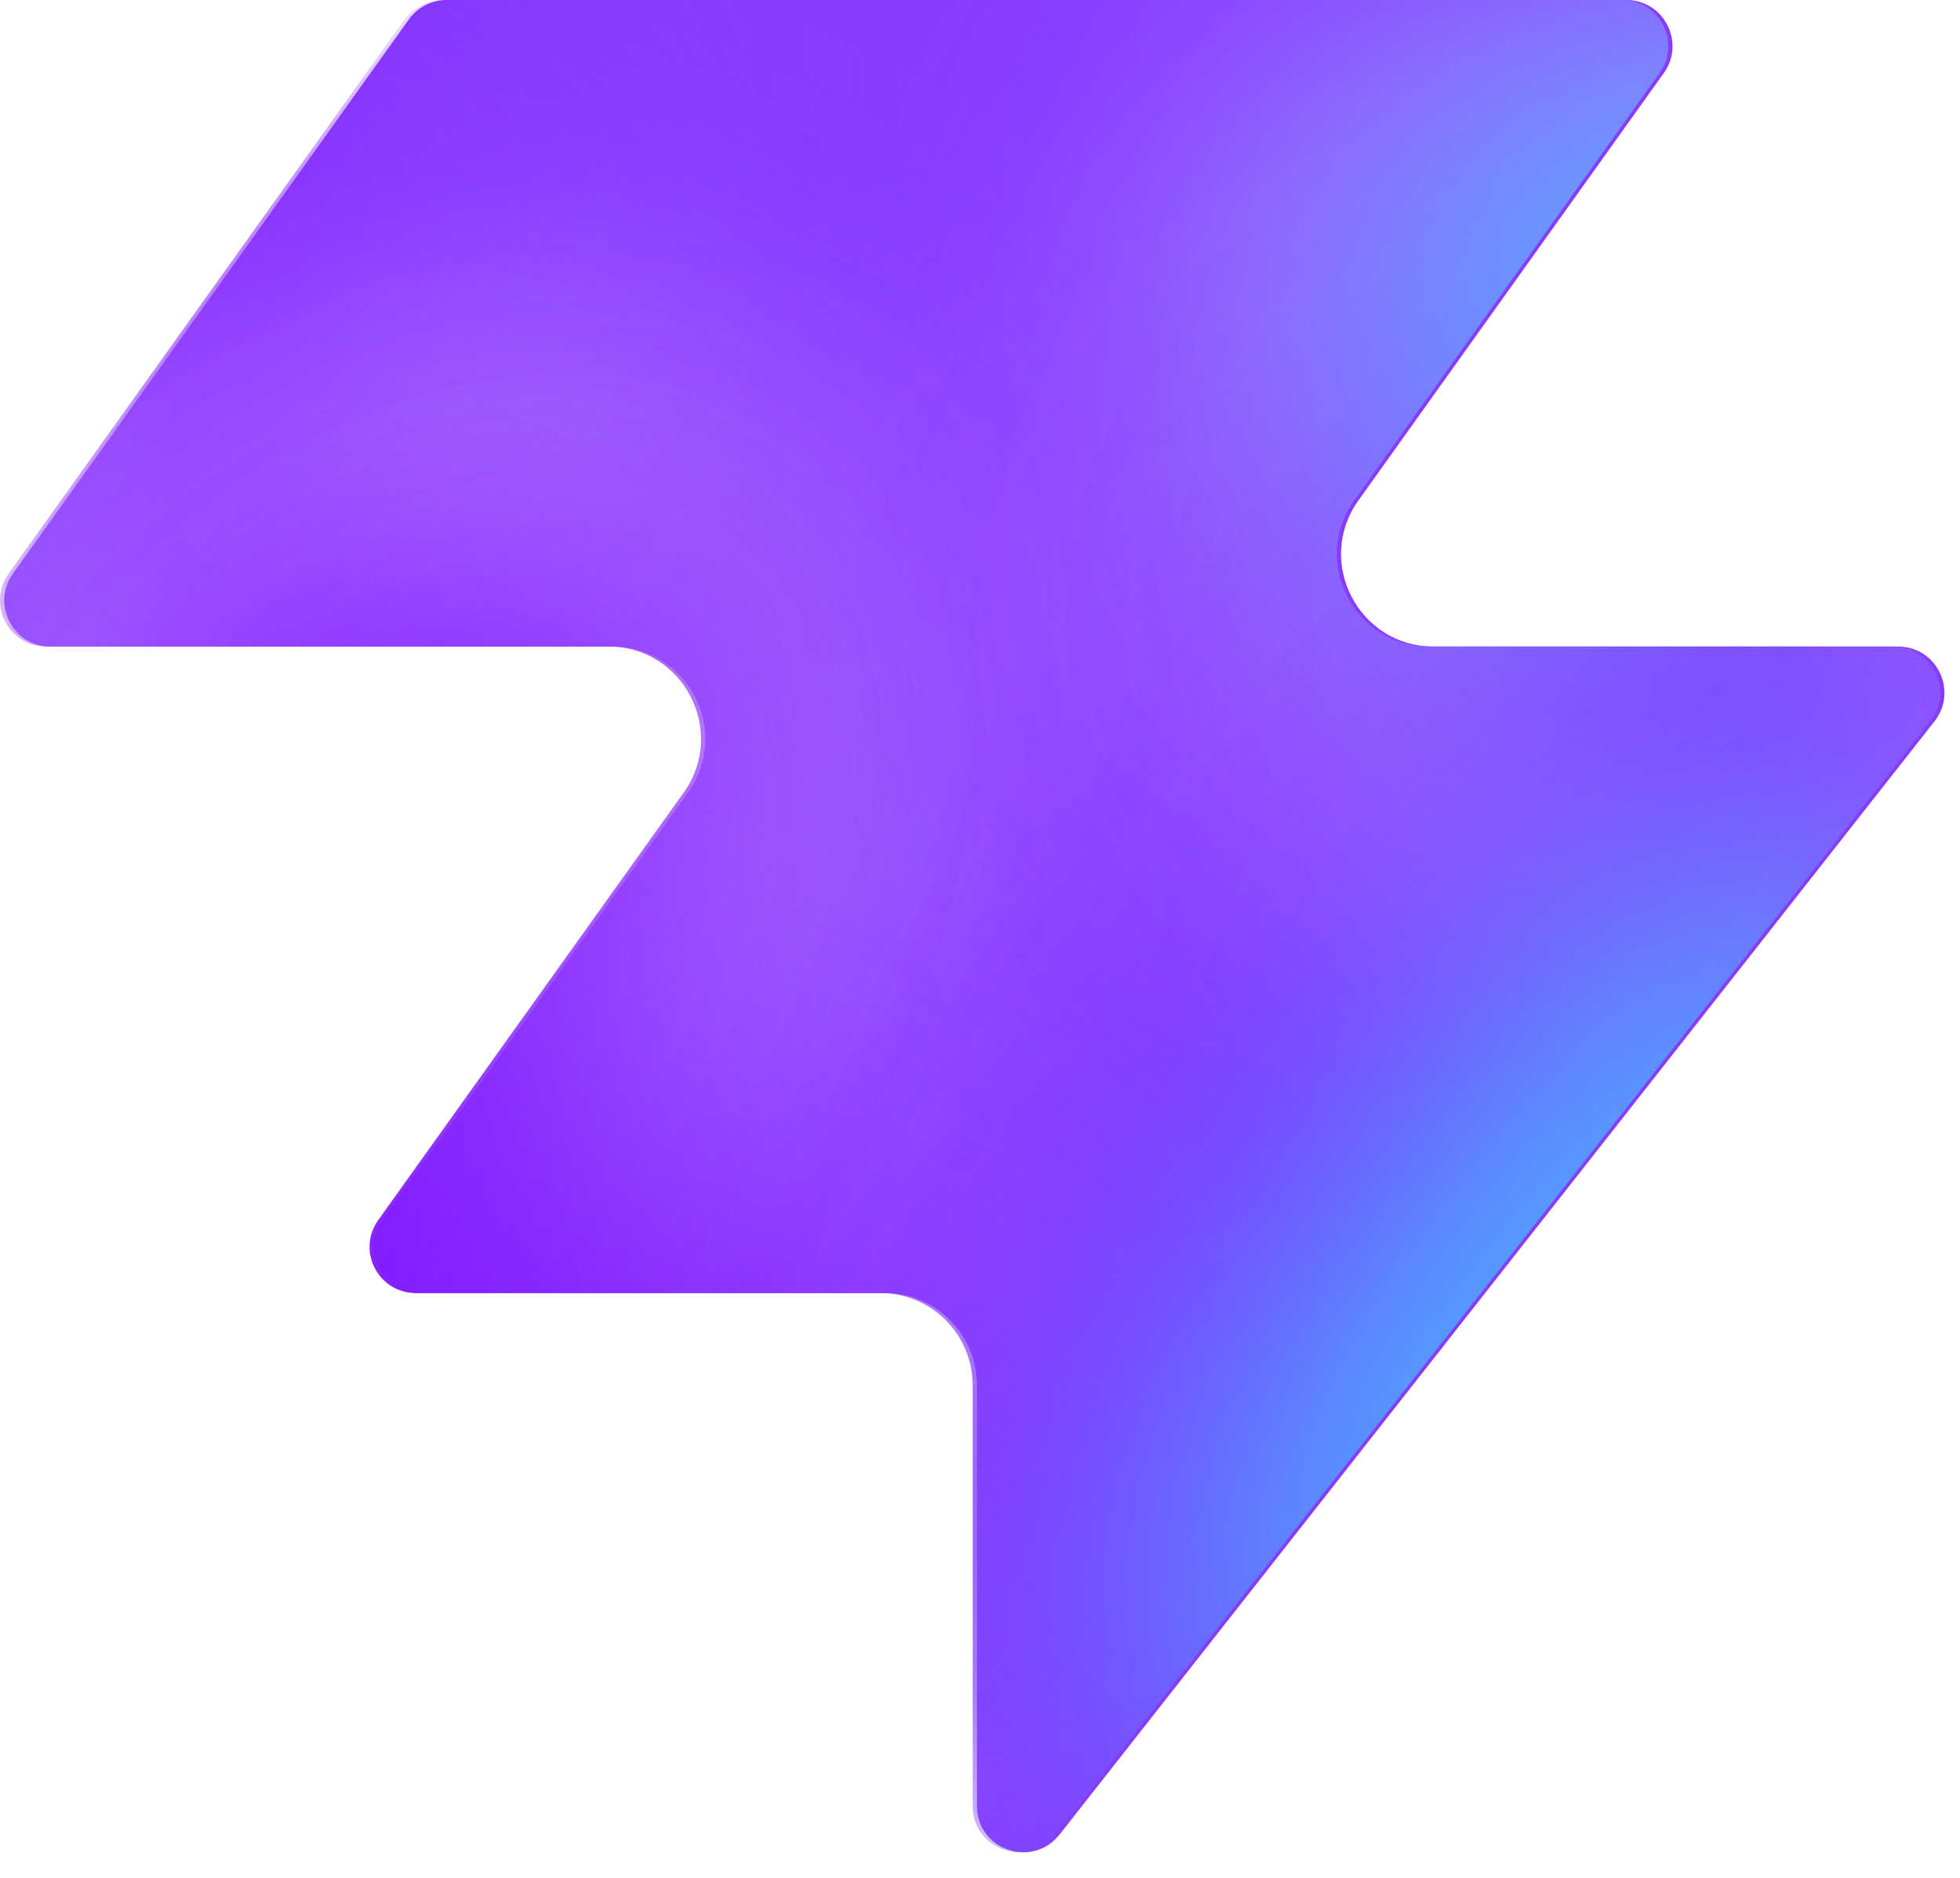
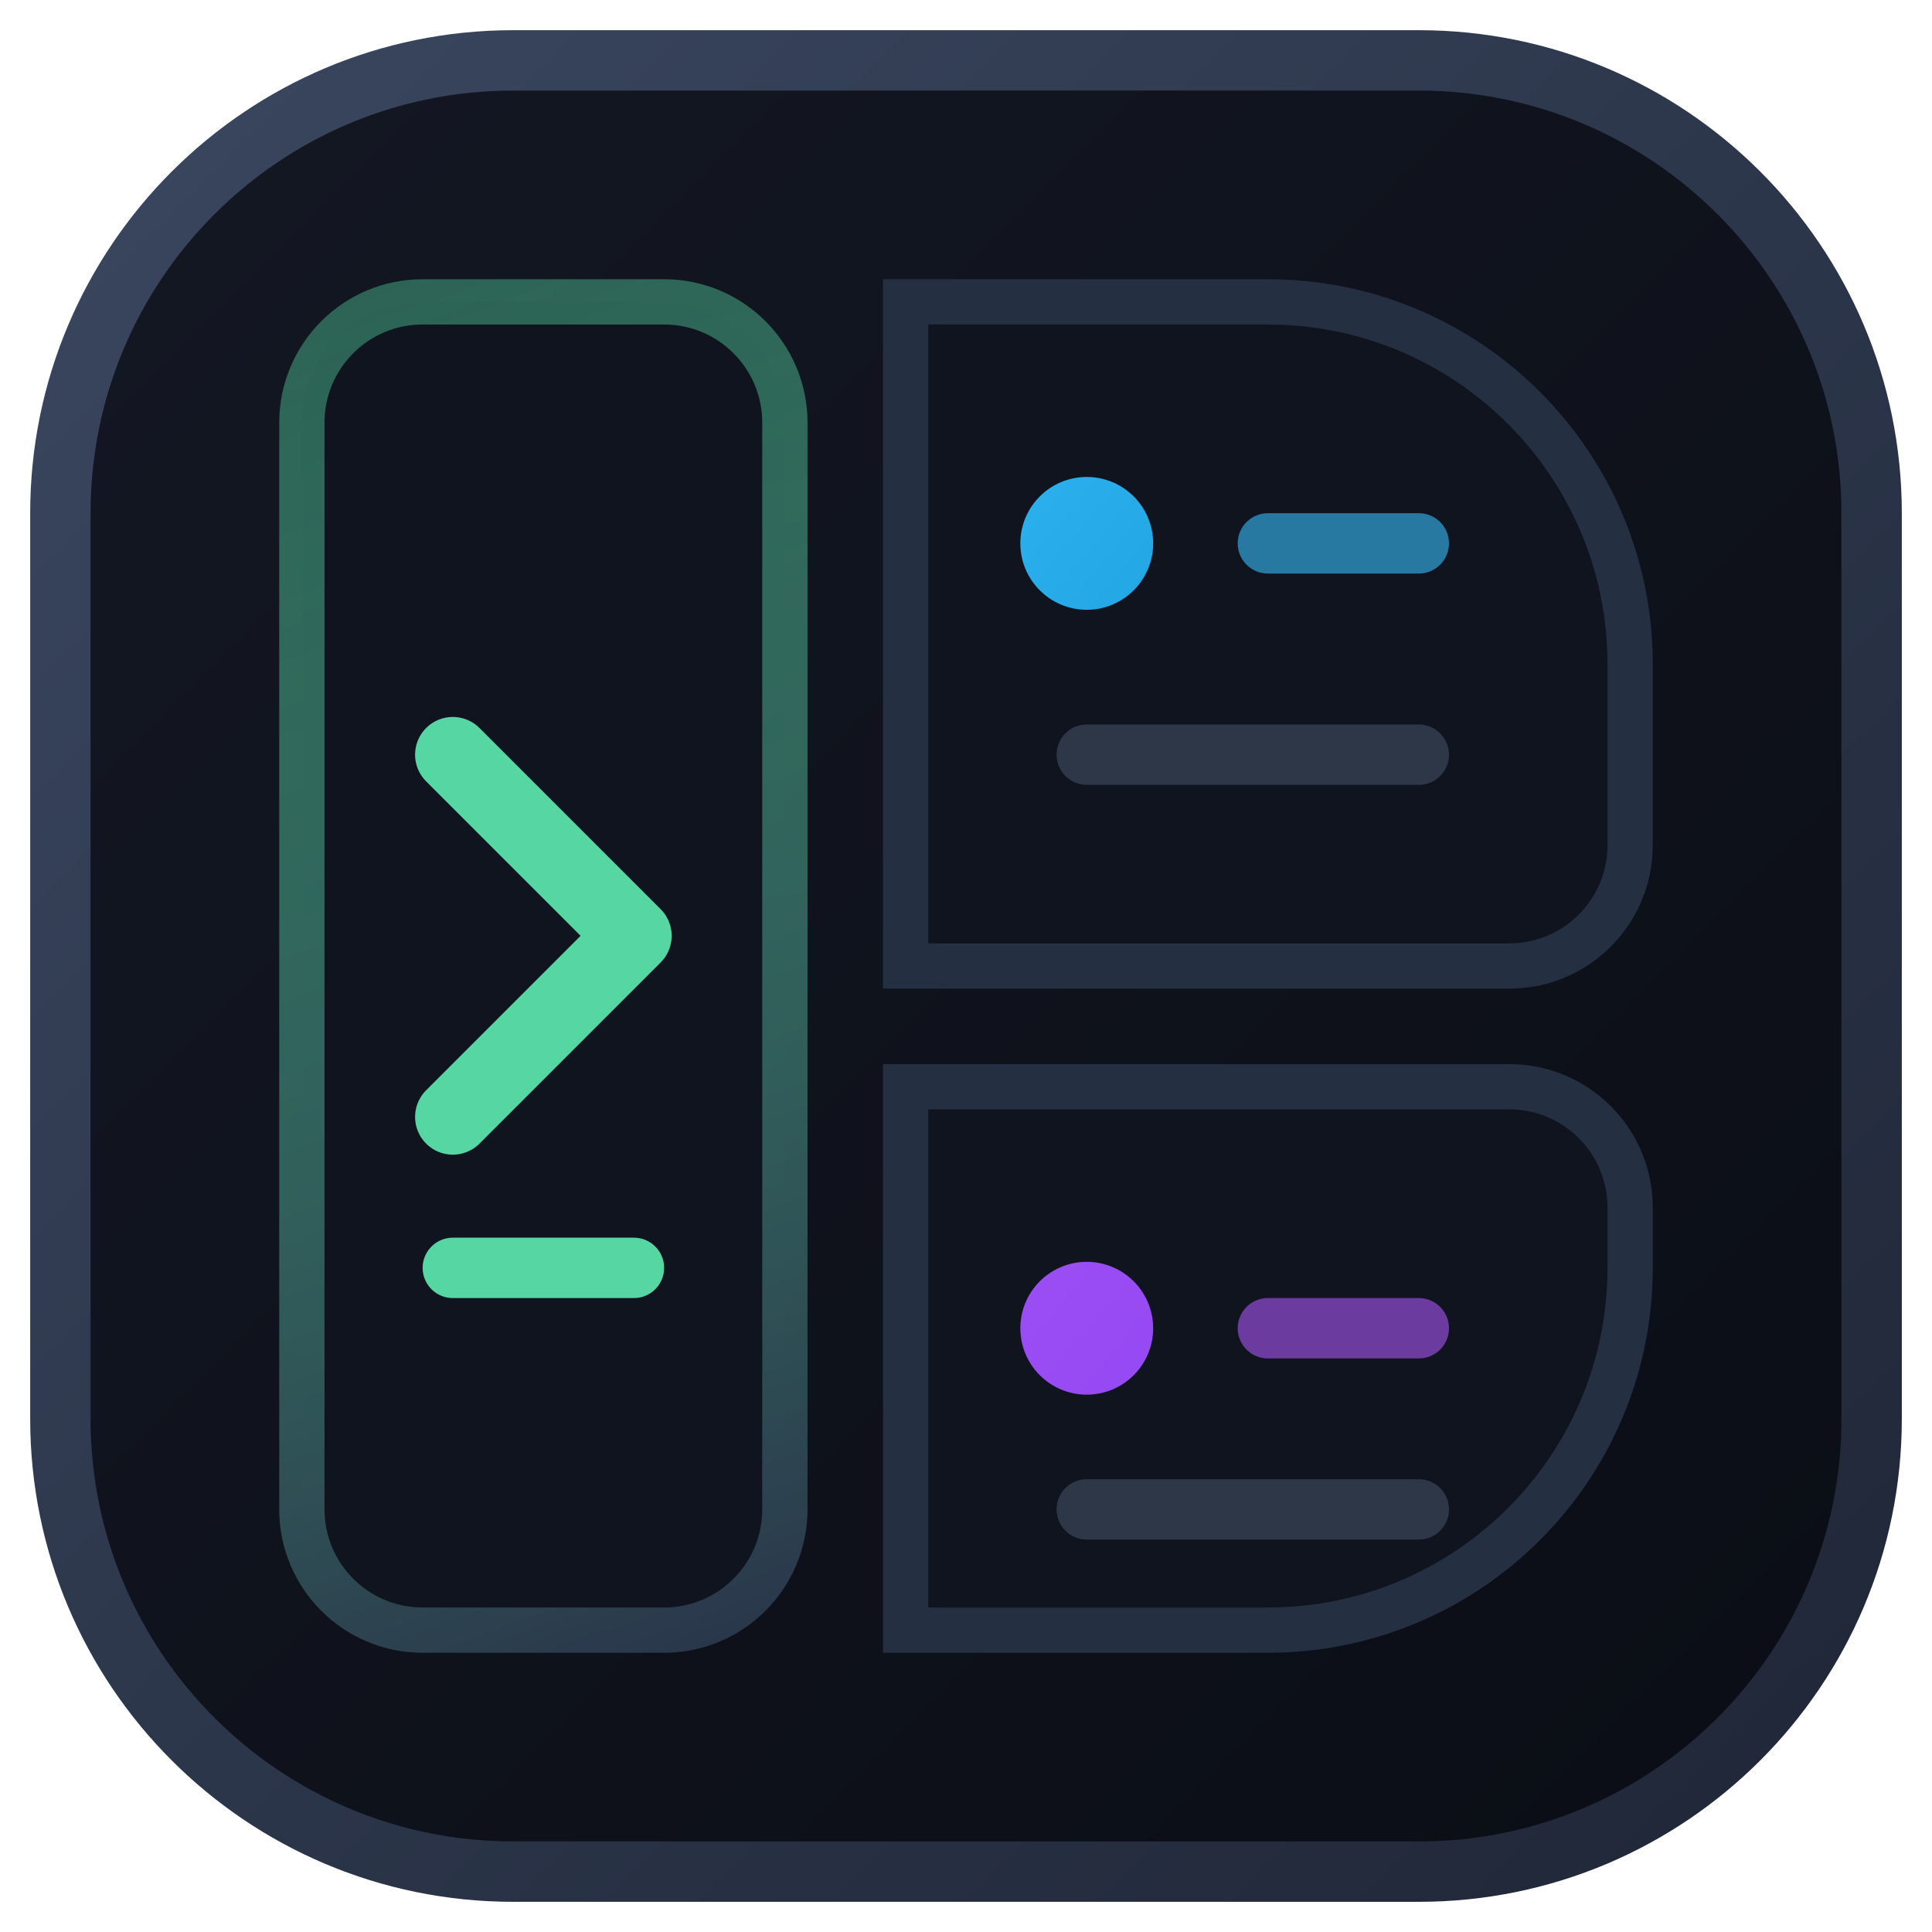
- <svg xmlns="http://www.w3.org/2000/svg" width="48" height="46" fill="none" viewBox="0 0 48 46">
-   <path fill="#863bff" d="M25.946 44.938c-.664.845-2.021.375-2.021-.698V33.937a2.26 2.26 0 0 0-2.262-2.262H10.287c-.92 0-1.456-1.04-.92-1.788l7.48-10.471c1.07-1.497 0-3.578-1.842-3.578H1.237c-.92 0-1.456-1.04-.92-1.788L10.013.474c.214-.297.556-.474.92-.474h28.894c.92 0 1.456 1.04.92 1.788l-7.48 10.471c-1.07 1.498 0 3.579 1.842 3.579h11.377c.943 0 1.473 1.088.89 1.83L25.947 44.94z" style="fill:#863bff;fill:color(display-p3 .525 .23 1);fill-opacity:1" />
-   <mask id="a" width="48" height="46" x="0" y="0" maskUnits="userSpaceOnUse" style="mask-type:alpha">
-     <path fill="#000" d="M25.842 44.938c-.664.844-2.021.375-2.021-.698V33.937a2.26 2.26 0 0 0-2.262-2.262H10.183c-.92 0-1.456-1.04-.92-1.788l7.48-10.471c1.07-1.498 0-3.579-1.842-3.579H1.133c-.92 0-1.456-1.04-.92-1.787L9.91.473c.214-.297.556-.474.92-.474h28.894c.92 0 1.456 1.04.92 1.788l-7.48 10.471c-1.07 1.498 0 3.578 1.842 3.578h11.377c.943 0 1.473 1.088.89 1.832L25.843 44.94z" style="fill:#000;fill-opacity:1" />
-   </mask>
-   <g mask="url(#a)">
-     <g filter="url(#b)">
-       <ellipse cx="5.508" cy="14.704" fill="#ede6ff" rx="5.508" ry="14.704" style="fill:#ede6ff;fill:color(display-p3 .927 .903 1);fill-opacity:1" transform="matrix(.00324 1 1 -.00324 -4.47 31.516)" />
-     </g>
-     <g filter="url(#c)">
-       <ellipse cx="10.399" cy="29.851" fill="#ede6ff" rx="10.399" ry="29.851" style="fill:#ede6ff;fill:color(display-p3 .927 .903 1);fill-opacity:1" transform="matrix(.00324 1 1 -.00324 -39.328 7.883)" />
-     </g>
-     <g filter="url(#d)">
-       <ellipse cx="5.508" cy="30.487" fill="#7e14ff" rx="5.508" ry="30.487" style="fill:#7e14ff;fill:color(display-p3 .492 .077 1);fill-opacity:1" transform="rotate(89.814 -25.913 -14.639)scale(1 -1)" />
-     </g>
-     <g filter="url(#e)">
-       <ellipse cx="5.508" cy="30.599" fill="#7e14ff" rx="5.508" ry="30.599" style="fill:#7e14ff;fill:color(display-p3 .492 .077 1);fill-opacity:1" transform="rotate(89.814 -32.644 -3.334)scale(1 -1)" />
-     </g>
-     <g filter="url(#f)">
-       <ellipse cx="5.508" cy="30.599" fill="#7e14ff" rx="5.508" ry="30.599" style="fill:#7e14ff;fill:color(display-p3 .492 .077 1);fill-opacity:1" transform="matrix(.00324 1 1 -.00324 -34.34 30.47)" />
-     </g>
-     <g filter="url(#g)">
-       <ellipse cx="14.072" cy="22.078" fill="#ede6ff" rx="14.072" ry="22.078" style="fill:#ede6ff;fill:color(display-p3 .927 .903 1);fill-opacity:1" transform="rotate(93.35 24.506 48.493)scale(-1 1)" />
-     </g>
-     <g filter="url(#h)">
-       <ellipse cx="3.47" cy="21.501" fill="#7e14ff" rx="3.47" ry="21.501" style="fill:#7e14ff;fill:color(display-p3 .492 .077 1);fill-opacity:1" transform="rotate(89.009 28.708 47.59)scale(-1 1)" />
-     </g>
-     <g filter="url(#i)">
-       <ellipse cx="3.47" cy="21.501" fill="#7e14ff" rx="3.47" ry="21.501" style="fill:#7e14ff;fill:color(display-p3 .492 .077 1);fill-opacity:1" transform="rotate(89.009 28.708 47.59)scale(-1 1)" />
-     </g>
-     <g filter="url(#j)">
-       <ellipse cx=".387" cy="8.972" fill="#7e14ff" rx="4.407" ry="29.108" style="fill:#7e14ff;fill:color(display-p3 .492 .077 1);fill-opacity:1" transform="rotate(39.51 .387 8.972)" />
-     </g>
-     <g filter="url(#k)">
-       <ellipse cx="47.523" cy="-6.092" fill="#7e14ff" rx="4.407" ry="29.108" style="fill:#7e14ff;fill:color(display-p3 .492 .077 1);fill-opacity:1" transform="rotate(37.892 47.523 -6.092)" />
-     </g>
-     <g filter="url(#l)">
-       <ellipse cx="41.412" cy="6.333" fill="#47bfff" rx="5.971" ry="9.665" style="fill:#47bfff;fill:color(display-p3 .28 .748 1);fill-opacity:1" transform="rotate(37.892 41.412 6.333)" />
-     </g>
-     <g filter="url(#m)">
-       <ellipse cx="-1.879" cy="38.332" fill="#7e14ff" rx="4.407" ry="29.108" style="fill:#7e14ff;fill:color(display-p3 .492 .077 1);fill-opacity:1" transform="rotate(37.892 -1.88 38.332)" />
-     </g>
-     <g filter="url(#n)">
-       <ellipse cx="-1.879" cy="38.332" fill="#7e14ff" rx="4.407" ry="29.108" style="fill:#7e14ff;fill:color(display-p3 .492 .077 1);fill-opacity:1" transform="rotate(37.892 -1.88 38.332)" />
-     </g>
-     <g filter="url(#o)">
-       <ellipse cx="35.651" cy="29.907" fill="#7e14ff" rx="4.407" ry="29.108" style="fill:#7e14ff;fill:color(display-p3 .492 .077 1);fill-opacity:1" transform="rotate(37.892 35.651 29.907)" />
-     </g>
-     <g filter="url(#p)">
-       <ellipse cx="38.418" cy="32.4" fill="#47bfff" rx="5.971" ry="15.297" style="fill:#47bfff;fill:color(display-p3 .28 .748 1);fill-opacity:1" transform="rotate(37.892 38.418 32.4)" />
-     </g>
-   </g>
+ <svg xmlns="http://www.w3.org/2000/svg" viewBox="0 0 64 64" fill="none">
  <defs>
-     <filter id="b" width="60.045" height="41.654" x="-19.77" y="16.149" color-interpolation-filters="sRGB" filterUnits="userSpaceOnUse">
-       <feFlood flood-opacity="0" result="BackgroundImageFix" />
-       <feBlend in="SourceGraphic" in2="BackgroundImageFix" result="shape" />
-       <feGaussianBlur result="effect1_foregroundBlur_2002_17158" stdDeviation="7.659" />
-     </filter>
-     <filter id="c" width="90.34" height="51.437" x="-54.613" y="-7.533" color-interpolation-filters="sRGB" filterUnits="userSpaceOnUse">
-       <feFlood flood-opacity="0" result="BackgroundImageFix" />
-       <feBlend in="SourceGraphic" in2="BackgroundImageFix" result="shape" />
-       <feGaussianBlur result="effect1_foregroundBlur_2002_17158" stdDeviation="7.659" />
-     </filter>
-     <filter id="d" width="79.355" height="29.4" x="-49.64" y="2.03" color-interpolation-filters="sRGB" filterUnits="userSpaceOnUse">
-       <feFlood flood-opacity="0" result="BackgroundImageFix" />
-       <feBlend in="SourceGraphic" in2="BackgroundImageFix" result="shape" />
-       <feGaussianBlur result="effect1_foregroundBlur_2002_17158" stdDeviation="4.596" />
-     </filter>
-     <filter id="e" width="79.579" height="29.4" x="-45.045" y="20.029" color-interpolation-filters="sRGB" filterUnits="userSpaceOnUse">
-       <feFlood flood-opacity="0" result="BackgroundImageFix" />
-       <feBlend in="SourceGraphic" in2="BackgroundImageFix" result="shape" />
-       <feGaussianBlur result="effect1_foregroundBlur_2002_17158" stdDeviation="4.596" />
-     </filter>
-     <filter id="f" width="79.579" height="29.4" x="-43.513" y="21.178" color-interpolation-filters="sRGB" filterUnits="userSpaceOnUse">
-       <feFlood flood-opacity="0" result="BackgroundImageFix" />
-       <feBlend in="SourceGraphic" in2="BackgroundImageFix" result="shape" />
-       <feGaussianBlur result="effect1_foregroundBlur_2002_17158" stdDeviation="4.596" />
-     </filter>
-     <filter id="g" width="74.749" height="58.852" x="15.756" y="-17.901" color-interpolation-filters="sRGB" filterUnits="userSpaceOnUse">
-       <feFlood flood-opacity="0" result="BackgroundImageFix" />
-       <feBlend in="SourceGraphic" in2="BackgroundImageFix" result="shape" />
-       <feGaussianBlur result="effect1_foregroundBlur_2002_17158" stdDeviation="7.659" />
-     </filter>
-     <filter id="h" width="61.377" height="25.362" x="23.548" y="2.284" color-interpolation-filters="sRGB" filterUnits="userSpaceOnUse">
-       <feFlood flood-opacity="0" result="BackgroundImageFix" />
-       <feBlend in="SourceGraphic" in2="BackgroundImageFix" result="shape" />
-       <feGaussianBlur result="effect1_foregroundBlur_2002_17158" stdDeviation="4.596" />
-     </filter>
-     <filter id="i" width="61.377" height="25.362" x="23.548" y="2.284" color-interpolation-filters="sRGB" filterUnits="userSpaceOnUse">
-       <feFlood flood-opacity="0" result="BackgroundImageFix" />
-       <feBlend in="SourceGraphic" in2="BackgroundImageFix" result="shape" />
-       <feGaussianBlur result="effect1_foregroundBlur_2002_17158" stdDeviation="4.596" />
-     </filter>
-     <filter id="j" width="56.045" height="63.649" x="-27.636" y="-22.853" color-interpolation-filters="sRGB" filterUnits="userSpaceOnUse">
-       <feFlood flood-opacity="0" result="BackgroundImageFix" />
-       <feBlend in="SourceGraphic" in2="BackgroundImageFix" result="shape" />
-       <feGaussianBlur result="effect1_foregroundBlur_2002_17158" stdDeviation="4.596" />
-     </filter>
-     <filter id="k" width="54.814" height="64.646" x="20.116" y="-38.415" color-interpolation-filters="sRGB" filterUnits="userSpaceOnUse">
-       <feFlood flood-opacity="0" result="BackgroundImageFix" />
-       <feBlend in="SourceGraphic" in2="BackgroundImageFix" result="shape" />
-       <feGaussianBlur result="effect1_foregroundBlur_2002_17158" stdDeviation="4.596" />
-     </filter>
-     <filter id="l" width="33.541" height="35.313" x="24.641" y="-11.323" color-interpolation-filters="sRGB" filterUnits="userSpaceOnUse">
-       <feFlood flood-opacity="0" result="BackgroundImageFix" />
-       <feBlend in="SourceGraphic" in2="BackgroundImageFix" result="shape" />
-       <feGaussianBlur result="effect1_foregroundBlur_2002_17158" stdDeviation="4.596" />
-     </filter>
-     <filter id="m" width="54.814" height="64.646" x="-29.286" y="6.009" color-interpolation-filters="sRGB" filterUnits="userSpaceOnUse">
-       <feFlood flood-opacity="0" result="BackgroundImageFix" />
-       <feBlend in="SourceGraphic" in2="BackgroundImageFix" result="shape" />
-       <feGaussianBlur result="effect1_foregroundBlur_2002_17158" stdDeviation="4.596" />
-     </filter>
-     <filter id="n" width="54.814" height="64.646" x="-29.286" y="6.009" color-interpolation-filters="sRGB" filterUnits="userSpaceOnUse">
-       <feFlood flood-opacity="0" result="BackgroundImageFix" />
-       <feBlend in="SourceGraphic" in2="BackgroundImageFix" result="shape" />
-       <feGaussianBlur result="effect1_foregroundBlur_2002_17158" stdDeviation="4.596" />
-     </filter>
-     <filter id="o" width="54.814" height="64.646" x="8.244" y="-2.416" color-interpolation-filters="sRGB" filterUnits="userSpaceOnUse">
-       <feFlood flood-opacity="0" result="BackgroundImageFix" />
-       <feBlend in="SourceGraphic" in2="BackgroundImageFix" result="shape" />
-       <feGaussianBlur result="effect1_foregroundBlur_2002_17158" stdDeviation="4.596" />
-     </filter>
-     <filter id="p" width="39.409" height="43.623" x="18.713" y="10.588" color-interpolation-filters="sRGB" filterUnits="userSpaceOnUse">
-       <feFlood flood-opacity="0" result="BackgroundImageFix" />
-       <feBlend in="SourceGraphic" in2="BackgroundImageFix" result="shape" />
-       <feGaussianBlur result="effect1_foregroundBlur_2002_17158" stdDeviation="4.596" />
-     </filter>
+     <linearGradient id="dp-bg" x1="0" y1="0" x2="64" y2="64" gradientUnits="userSpaceOnUse">
+       <stop offset="0%" stop-color="#141824" />
+       <stop offset="100%" stop-color="#0a0d14" />
+     </linearGradient>
+     <linearGradient id="dp-border" x1="0" y1="0" x2="64" y2="64" gradientUnits="userSpaceOnUse">
+       <stop offset="0%" stop-color="#3b4861" />
+       <stop offset="100%" stop-color="#1e2535" />
+     </linearGradient>
+     <linearGradient id="dp-term-border" x1="10" y1="10" x2="26" y2="54" gradientUnits="userSpaceOnUse">
+       <stop offset="0%" stop-color="#55d6a2" stop-opacity="0.4" />
+       <stop offset="100%" stop-color="#2a364a" />
+     </linearGradient>
+     <linearGradient id="dp-cyan" x1="30" y1="10" x2="54" y2="30" gradientUnits="userSpaceOnUse">
+       <stop offset="0%" stop-color="#38bdf8" />
+       <stop offset="100%" stop-color="#0284c7" />
+     </linearGradient>
+     <linearGradient id="dp-purple" x1="30" y1="34" x2="54" y2="54" gradientUnits="userSpaceOnUse">
+       <stop offset="0%" stop-color="#a855f7" />
+       <stop offset="100%" stop-color="#7c3aed" />
+     </linearGradient>
  </defs>
+   <rect x="2" y="2" width="60" height="60" rx="15" fill="url(#dp-bg)" stroke="url(#dp-border)" stroke-width="2" />
+   <rect x="10" y="10" width="16" height="44" rx="4" fill="#0f141f" stroke="url(#dp-term-border)" stroke-width="1.5" />
+   <path d="M15 25 L21 31 L15 37" stroke="#55d6a2" stroke-width="2.5" stroke-linecap="round" stroke-linejoin="round" />
+   <line x1="15" y1="42" x2="21" y2="42" stroke="#55d6a2" stroke-width="2" stroke-linecap="round" />
+   <path d="M30 10 H42 C48.627 10 54 15.373 54 22 V28 C54 30.209 52.209 32 50 32 H30 V10 Z" fill="#0f141f" stroke="#252f42" stroke-width="1.5" />
+   <circle cx="36" cy="18" r="2.2" fill="url(#dp-cyan)" />
+   <rect x="41" y="17" width="7" height="2" rx="1" fill="#38bdf8" fill-opacity="0.6" />
+   <rect x="35" y="24" width="13" height="2" rx="1" fill="#2d3748" />
+   <path d="M30 36 H50 C52.209 36 54 37.791 54 40 V42 C54 48.627 48.627 54 42 54 H30 V36 Z" fill="#0f141f" stroke="#252f42" stroke-width="1.5" />
+   <circle cx="36" cy="44" r="2.2" fill="url(#dp-purple)" />
+   <rect x="41" y="43" width="7" height="2" rx="1" fill="#a855f7" fill-opacity="0.6" />
+   <rect x="35" y="49" width="13" height="2" rx="1" fill="#2d3748" />
</svg>
